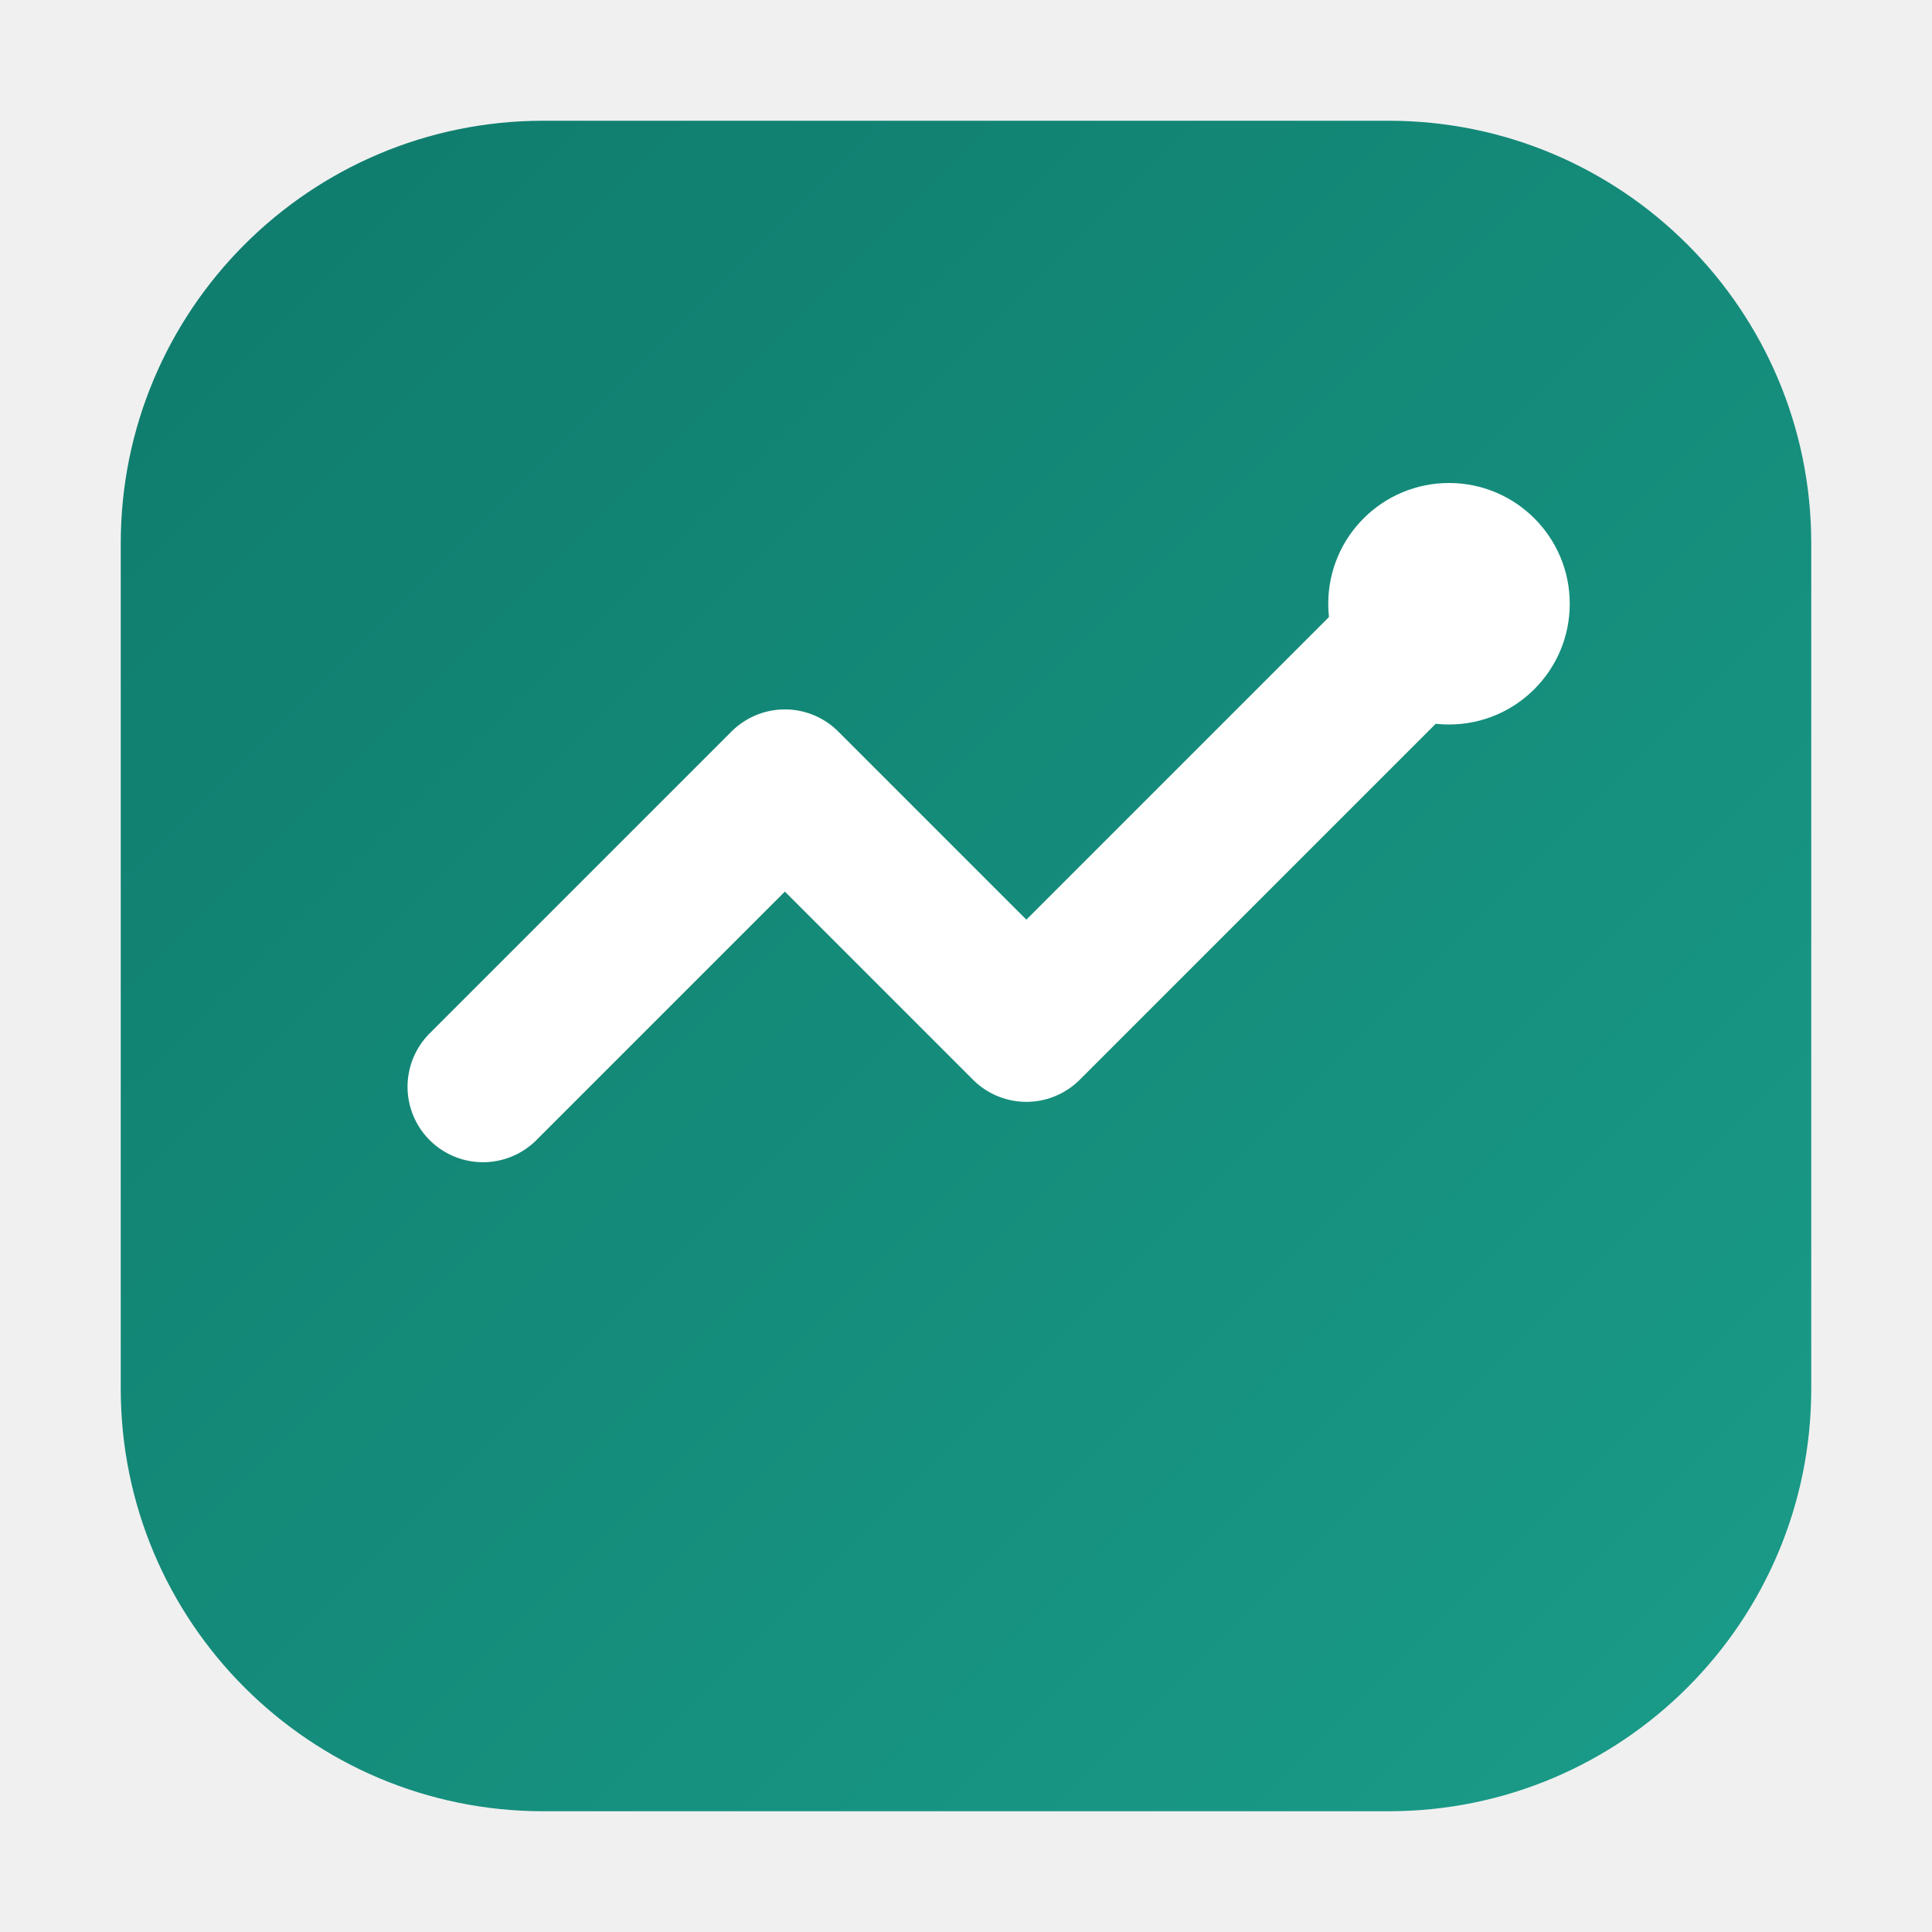
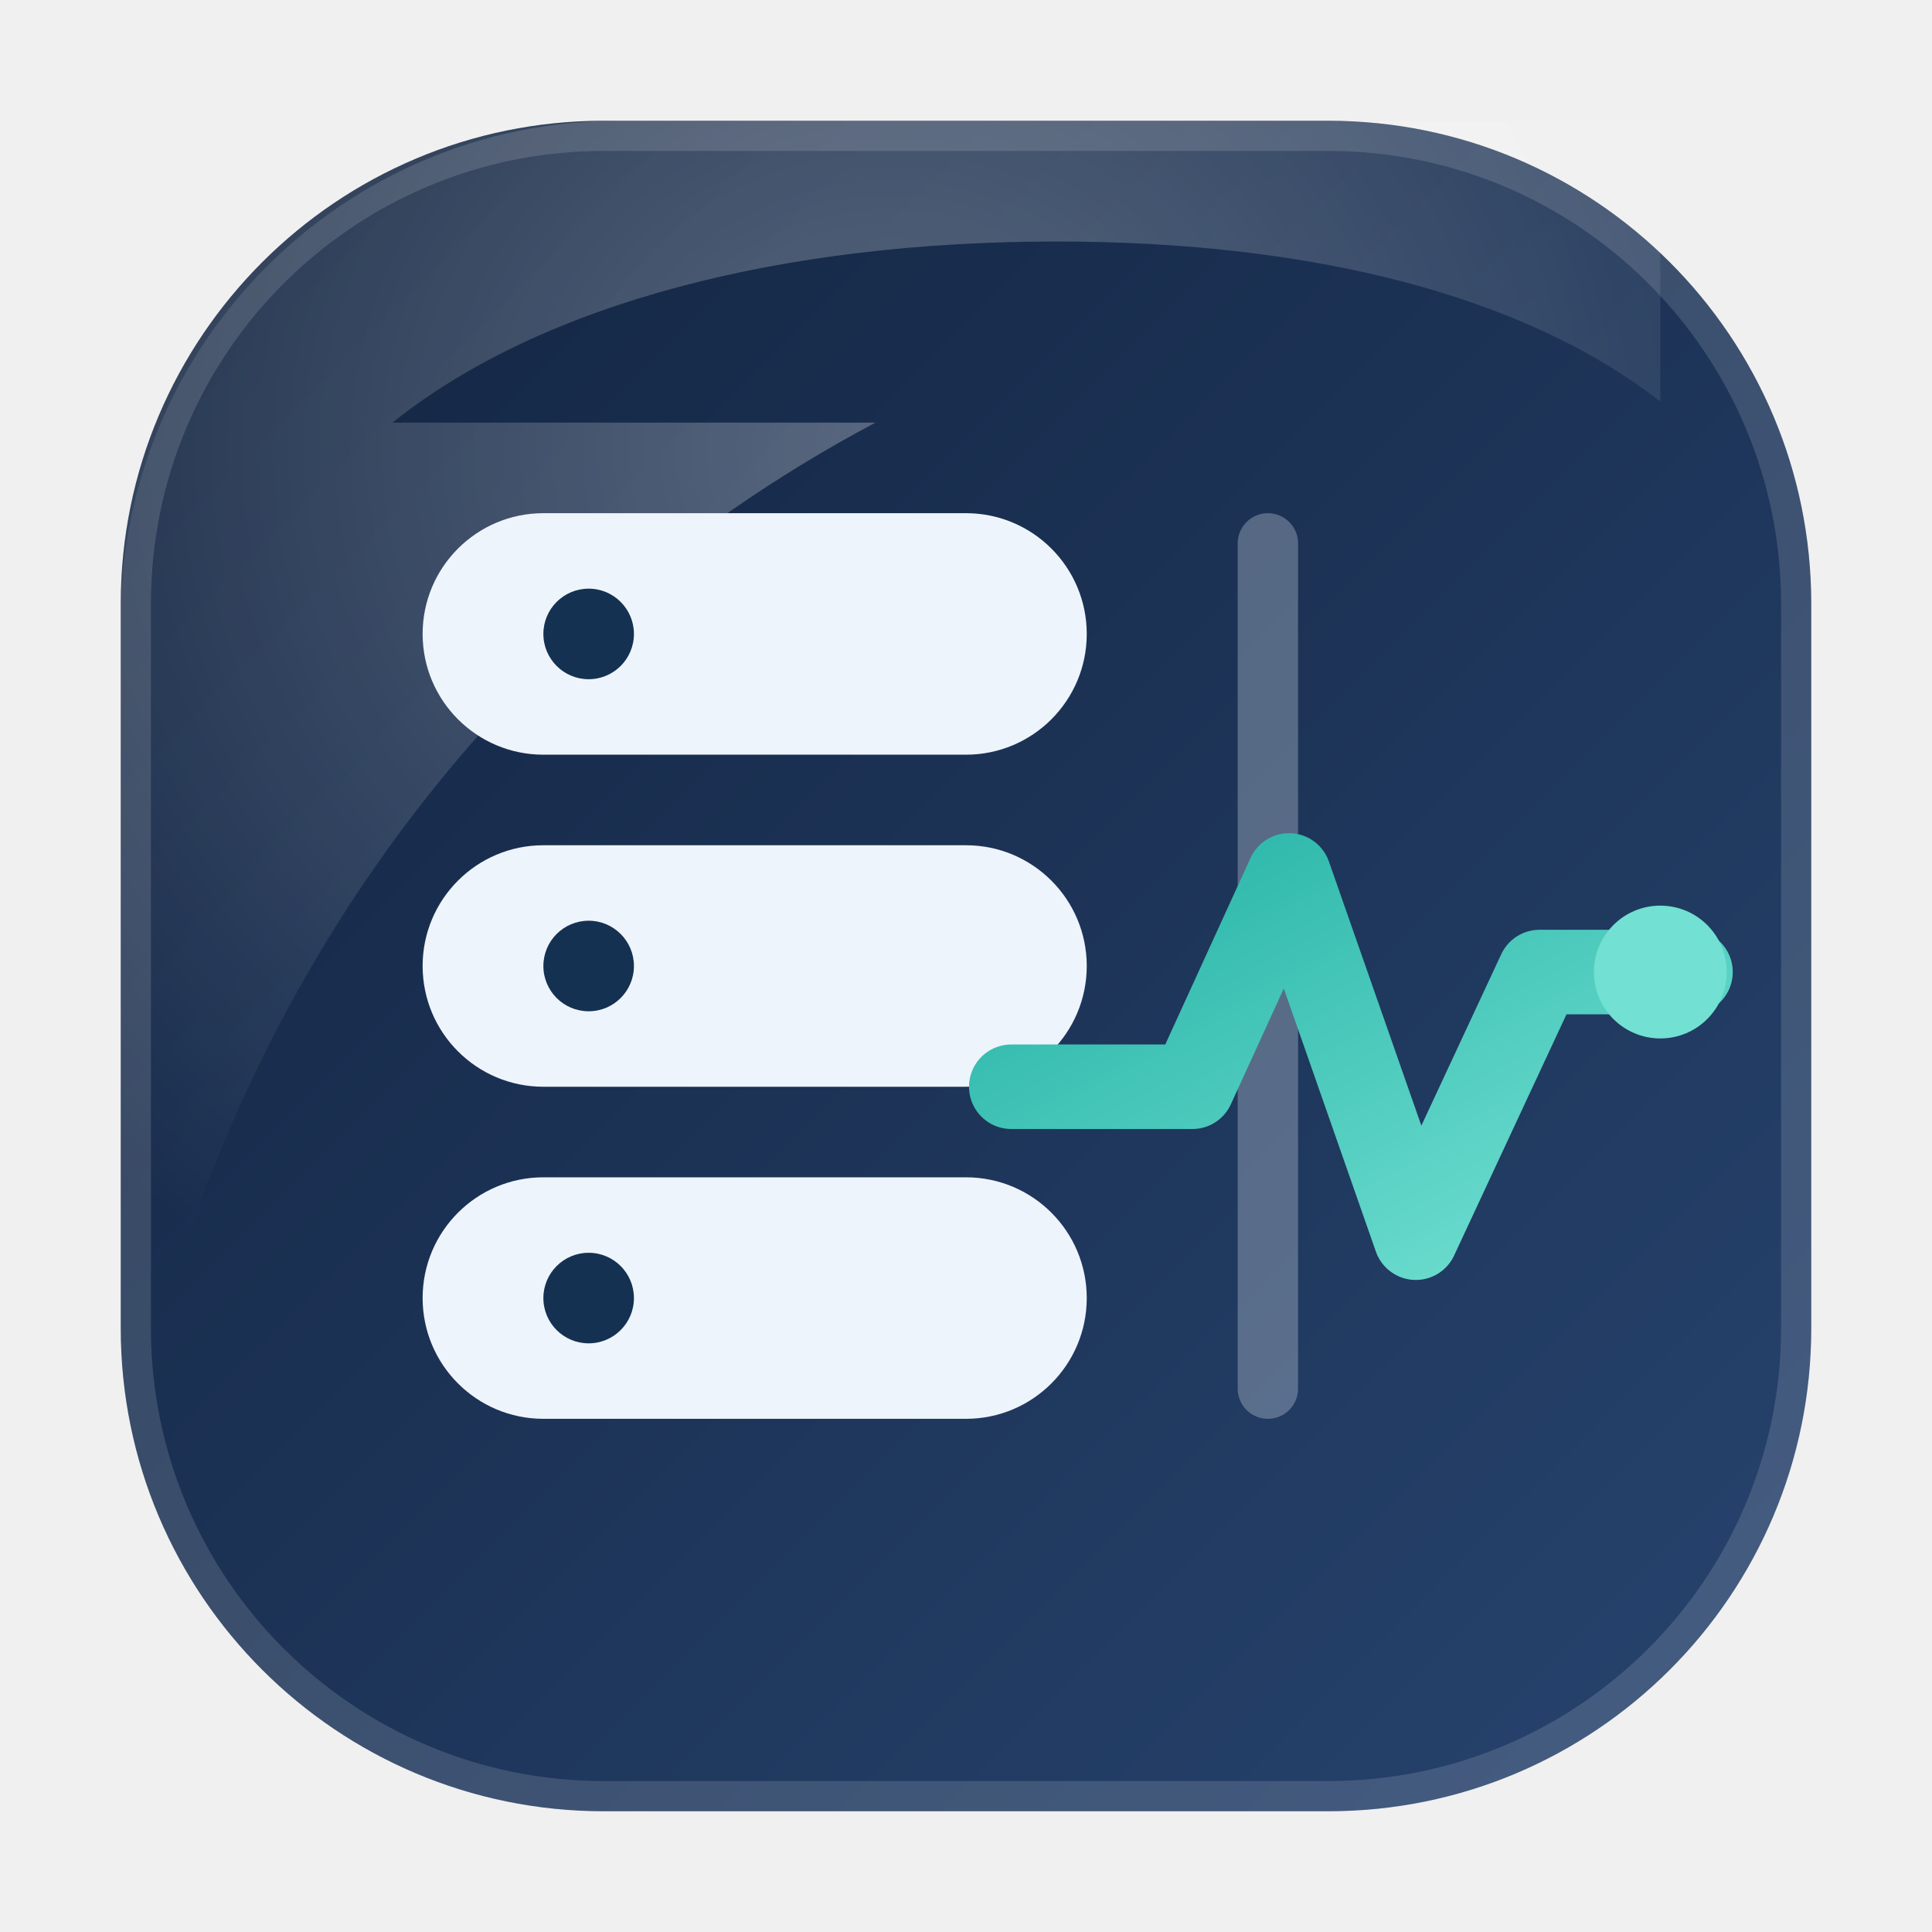
- <svg xmlns="http://www.w3.org/2000/svg" viewBox="0 0 64 64">
+ <svg xmlns="http://www.w3.org/2000/svg" viewBox="0 0 64 64" role="img" aria-label="Server Monitor logo">
  <defs>
-     <linearGradient id="g" x1="0" y1="0" x2="1" y2="1">
-       <stop offset="0%" stop-color="#0f7b6c" />
-       <stop offset="100%" stop-color="#1a9c89" />
+     <linearGradient id="bg" x1="0" y1="0" x2="1" y2="1">
+       <stop offset="0%" stop-color="#12233f" />
+       <stop offset="100%" stop-color="#27446f" />
    </linearGradient>
+     <linearGradient id="accent" x1="0" y1="0" x2="1" y2="1">
+       <stop offset="0%" stop-color="#27b4a7" />
+       <stop offset="100%" stop-color="#72e0d2" />
+     </linearGradient>
+     <radialGradient id="glow" cx="50%" cy="24%" r="72%">
+       <stop offset="0%" stop-color="#ffffff" stop-opacity="0.28" />
+       <stop offset="100%" stop-color="#ffffff" stop-opacity="0" />
+     </radialGradient>
  </defs>
-   <rect x="4" y="4" width="56" height="56" rx="14" fill="url(#g)" />
-   <path d="M16 36 L26 26 L34 34 L48 20" fill="none" stroke="#ffffff" stroke-width="5" stroke-linecap="round" stroke-linejoin="round" />
-   <circle cx="48" cy="20" r="4" fill="#ffffff" />
+   <rect x="4" y="4" width="56" height="56" rx="16" fill="url(#bg)" />
+   <rect x="4.5" y="4.5" width="55" height="55" rx="15.5" fill="none" stroke="#ffffff" stroke-opacity="0.14" />
+   <path d="M13 14c5-4 13-6 22-6 8.5 0 15.5 1.8 20 5.3V4H20.5A16.5 16.5 0 0 0 4 20.5V50c2.5-16 11.8-29 25-36z" fill="url(#glow)" />
+   <g fill="#eef4fb">
+     <rect x="14" y="17" width="22" height="8" rx="4" />
+     <rect x="14" y="28" width="22" height="8" rx="4" />
+     <rect x="14" y="39" width="22" height="8" rx="4" />
+   </g>
+   <g fill="#153152">
+     <circle cx="19.5" cy="21" r="1.5" />
+     <circle cx="19.5" cy="32" r="1.5" />
+     <circle cx="19.5" cy="43" r="1.5" />
+   </g>
+   <g fill="none" stroke-linecap="round" stroke-linejoin="round">
+     <path d="M42 18v28" stroke="#eef4fb" stroke-opacity="0.28" stroke-width="2" />
+     <path d="M33.5 36h6l3.2-7 4.2 12 4.1-8.8H56" stroke="url(#accent)" stroke-width="2.8" />
+     <circle cx="55" cy="32.2" r="2.2" fill="#72e0d2" stroke="none" />
+   </g>
</svg>
